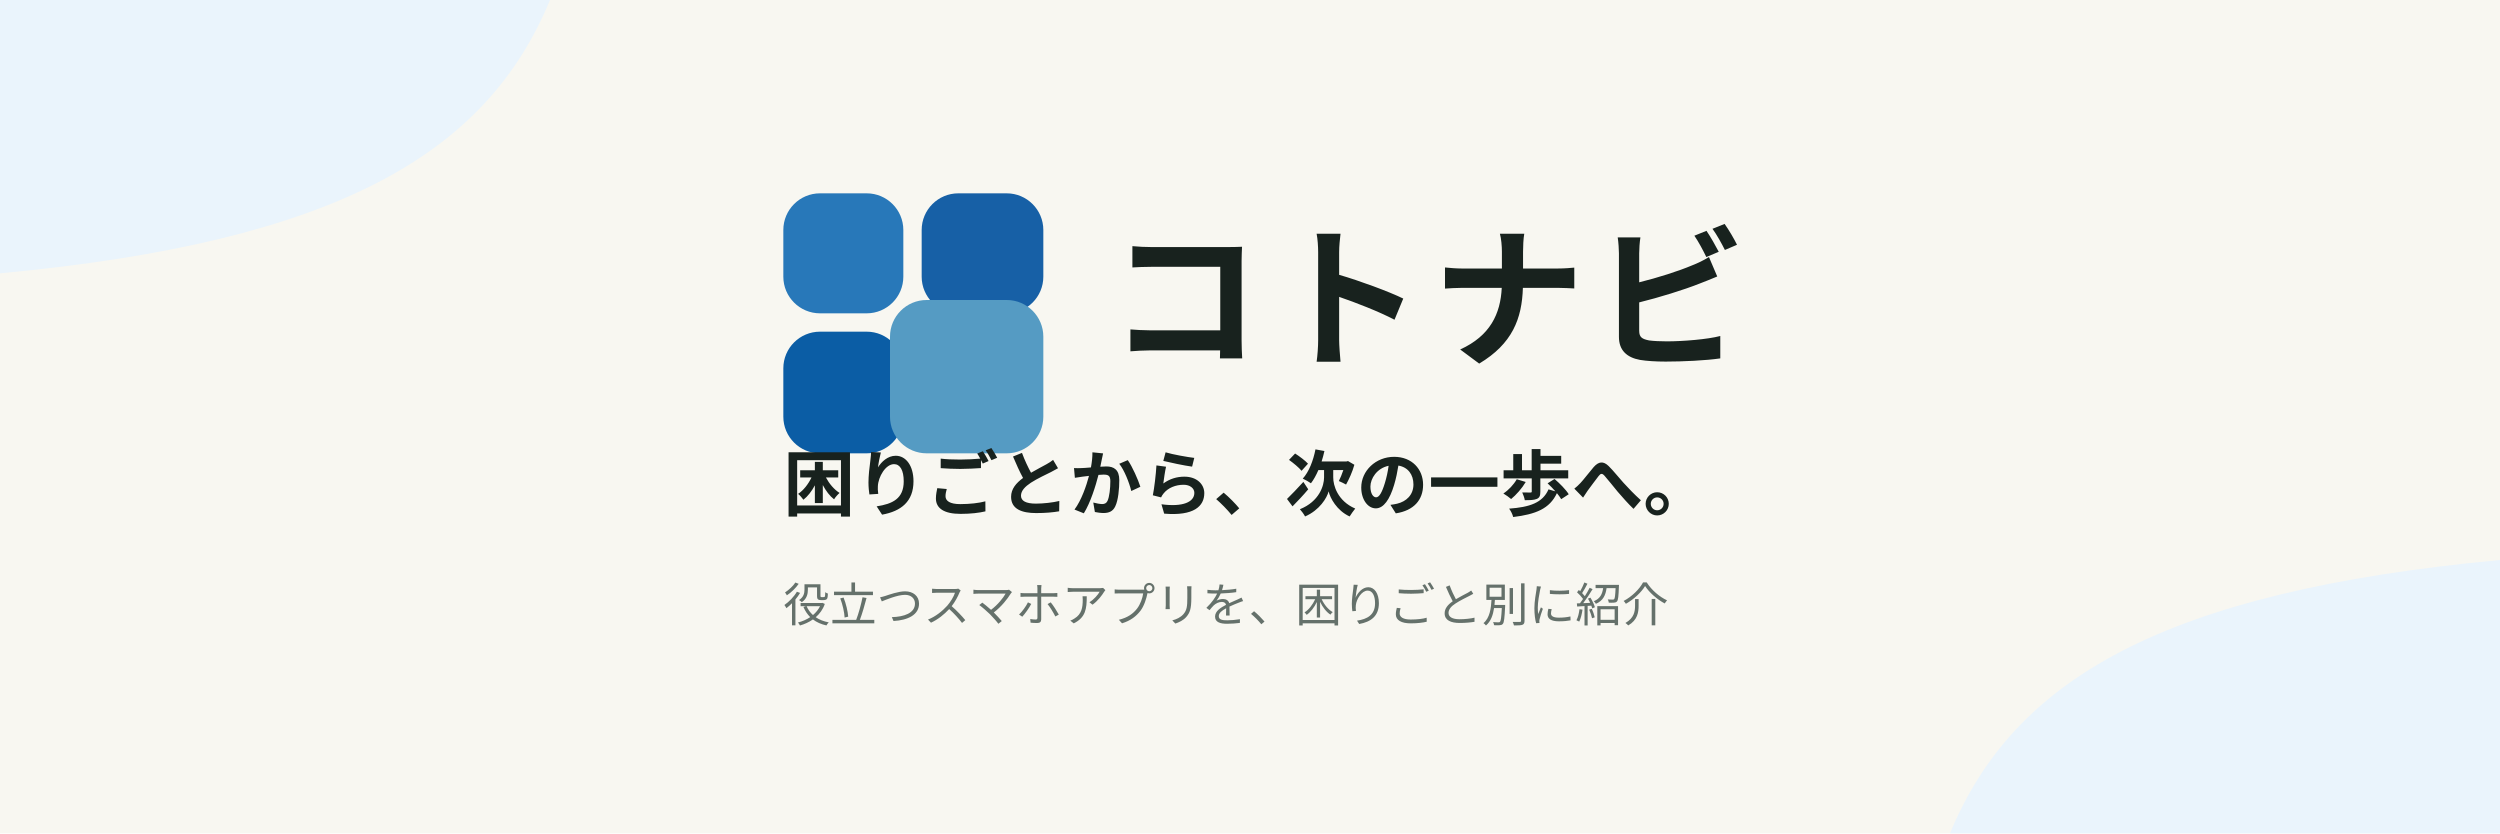
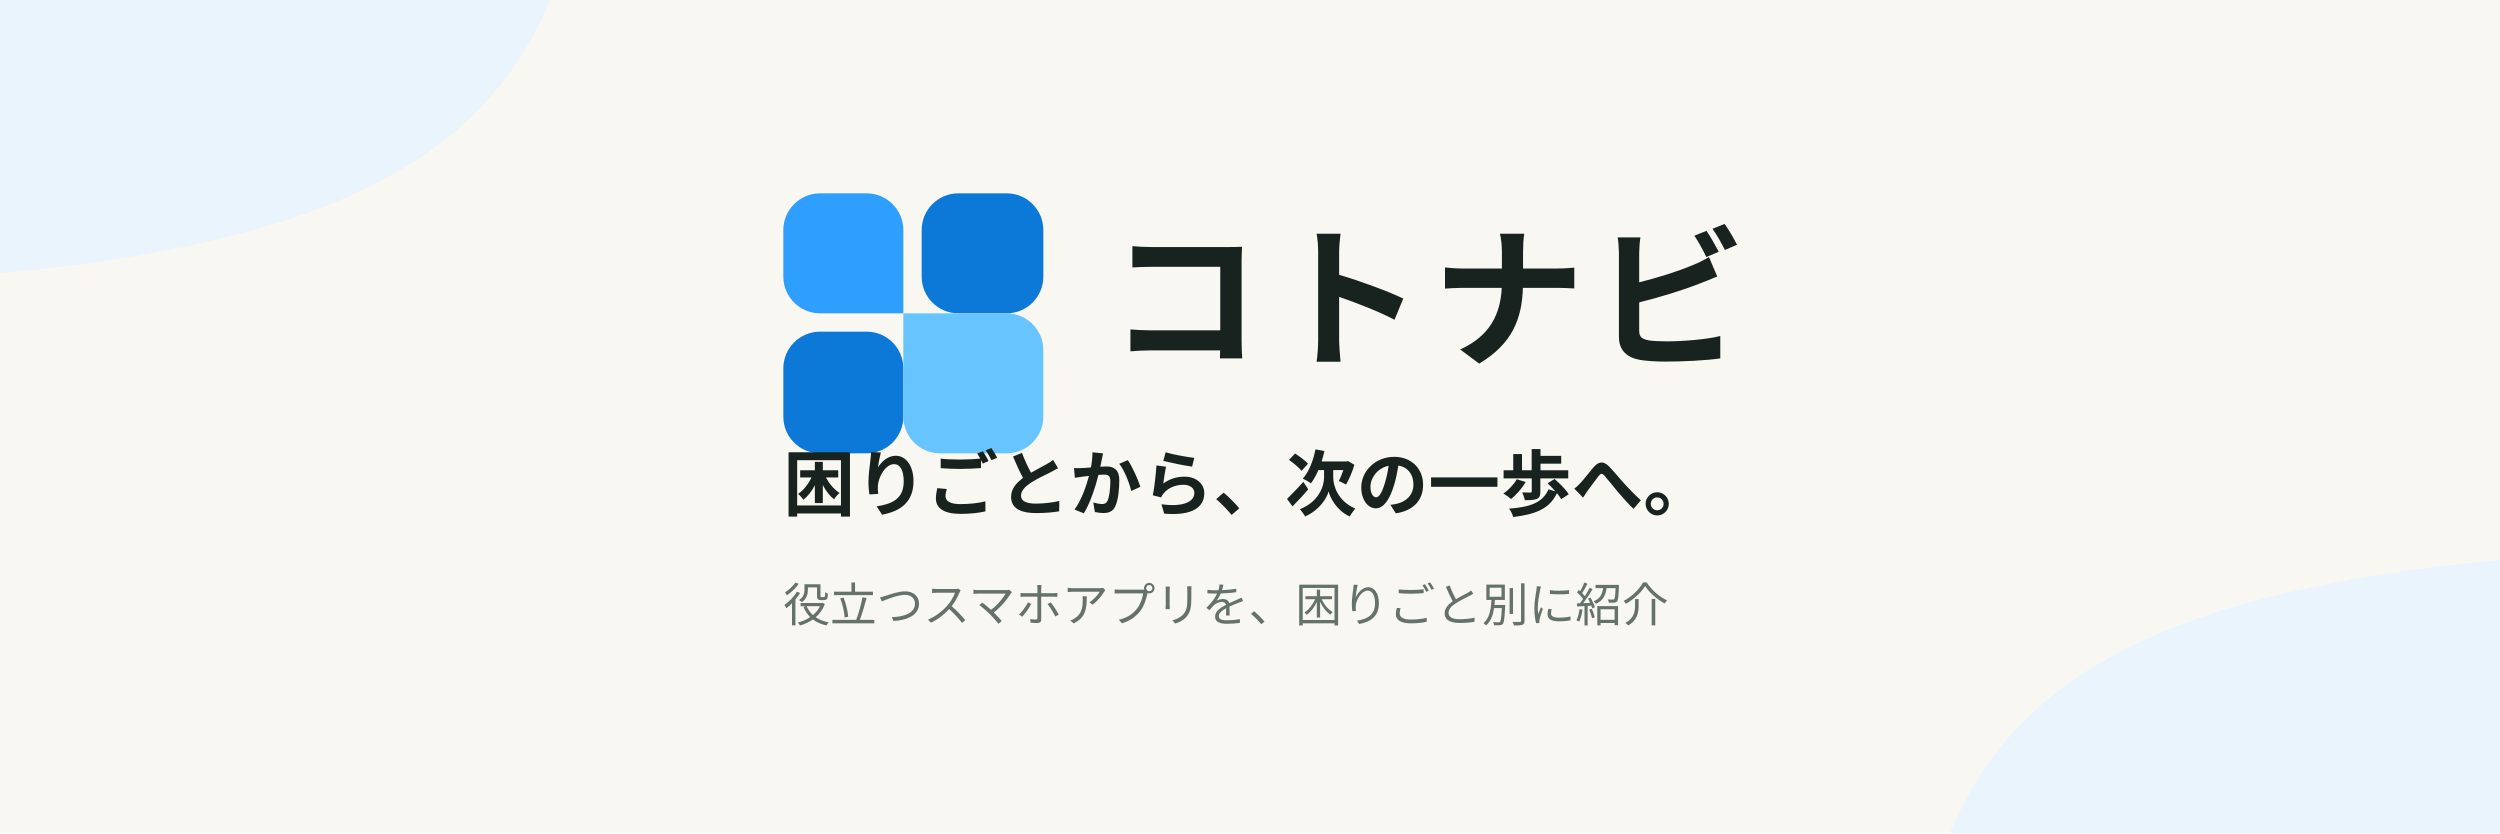
<svg xmlns="http://www.w3.org/2000/svg" width="1500" height="500" viewBox="0 0 1500 500">
  <rect width="1500" height="500" fill="#F8F7F1" />
  <path d="M0 0H330C292 92 203 145 0 164V0Z" fill="#EAF4FC" />
  <path d="M1500 500H1170C1208 408 1297 355 1500 336V500Z" fill="#EAF4FC" />
  <g transform="translate(470 116)">
-     <rect x="0" y="0" width="72" height="72" rx="22" fill="#2878B9" />
-     <rect x="83" y="0" width="73" height="72" rx="22" fill="#1760A6" />
-     <rect x="0" y="83" width="72" height="73" rx="22" fill="#0B5DA5" />
-     <rect x="64" y="64" width="92" height="92" rx="22" fill="#559BC3" />
+     <path d="M72 72H22C9.9 72 0 62.1 0 50V22C0 9.9 9.9 0 22 0H50C62.1 0 72 9.9 72 22V72Z" fill="#2E9EFF" />
+     <rect x="83" y="0" width="73" height="72" rx="22" fill="#0C79D8" />
+     <rect x="0" y="83" width="72" height="73" rx="22" fill="#0C79D8" />
+     <path d="M156 134C156 146.1 146.1 156 134 156H94C81.9 156 72 146.1 72 134V72H134C146.1 72 156 81.9 156 94V134Z" fill="#68C4FF" />
  </g>
  <text x="665" y="213" fill="#18221E" font-family="-apple-system, BlinkMacSystemFont, 'Hiragino Sans', 'Yu Gothic', sans-serif" font-size="92" font-weight="700" letter-spacing="5">コトナビ</text>
  <text x="470" y="306" fill="#18221E" font-family="-apple-system, BlinkMacSystemFont, 'Hiragino Sans', 'Yu Gothic', sans-serif" font-size="43" font-weight="600">困りごとから、次の一歩へ。</text>
  <text x="470" y="373" fill="#65716B" font-family="-apple-system, BlinkMacSystemFont, 'Hiragino Sans', 'Yu Gothic', sans-serif" font-size="28">役立つスマホアプリを、困りごと別に紹介</text>
</svg>
